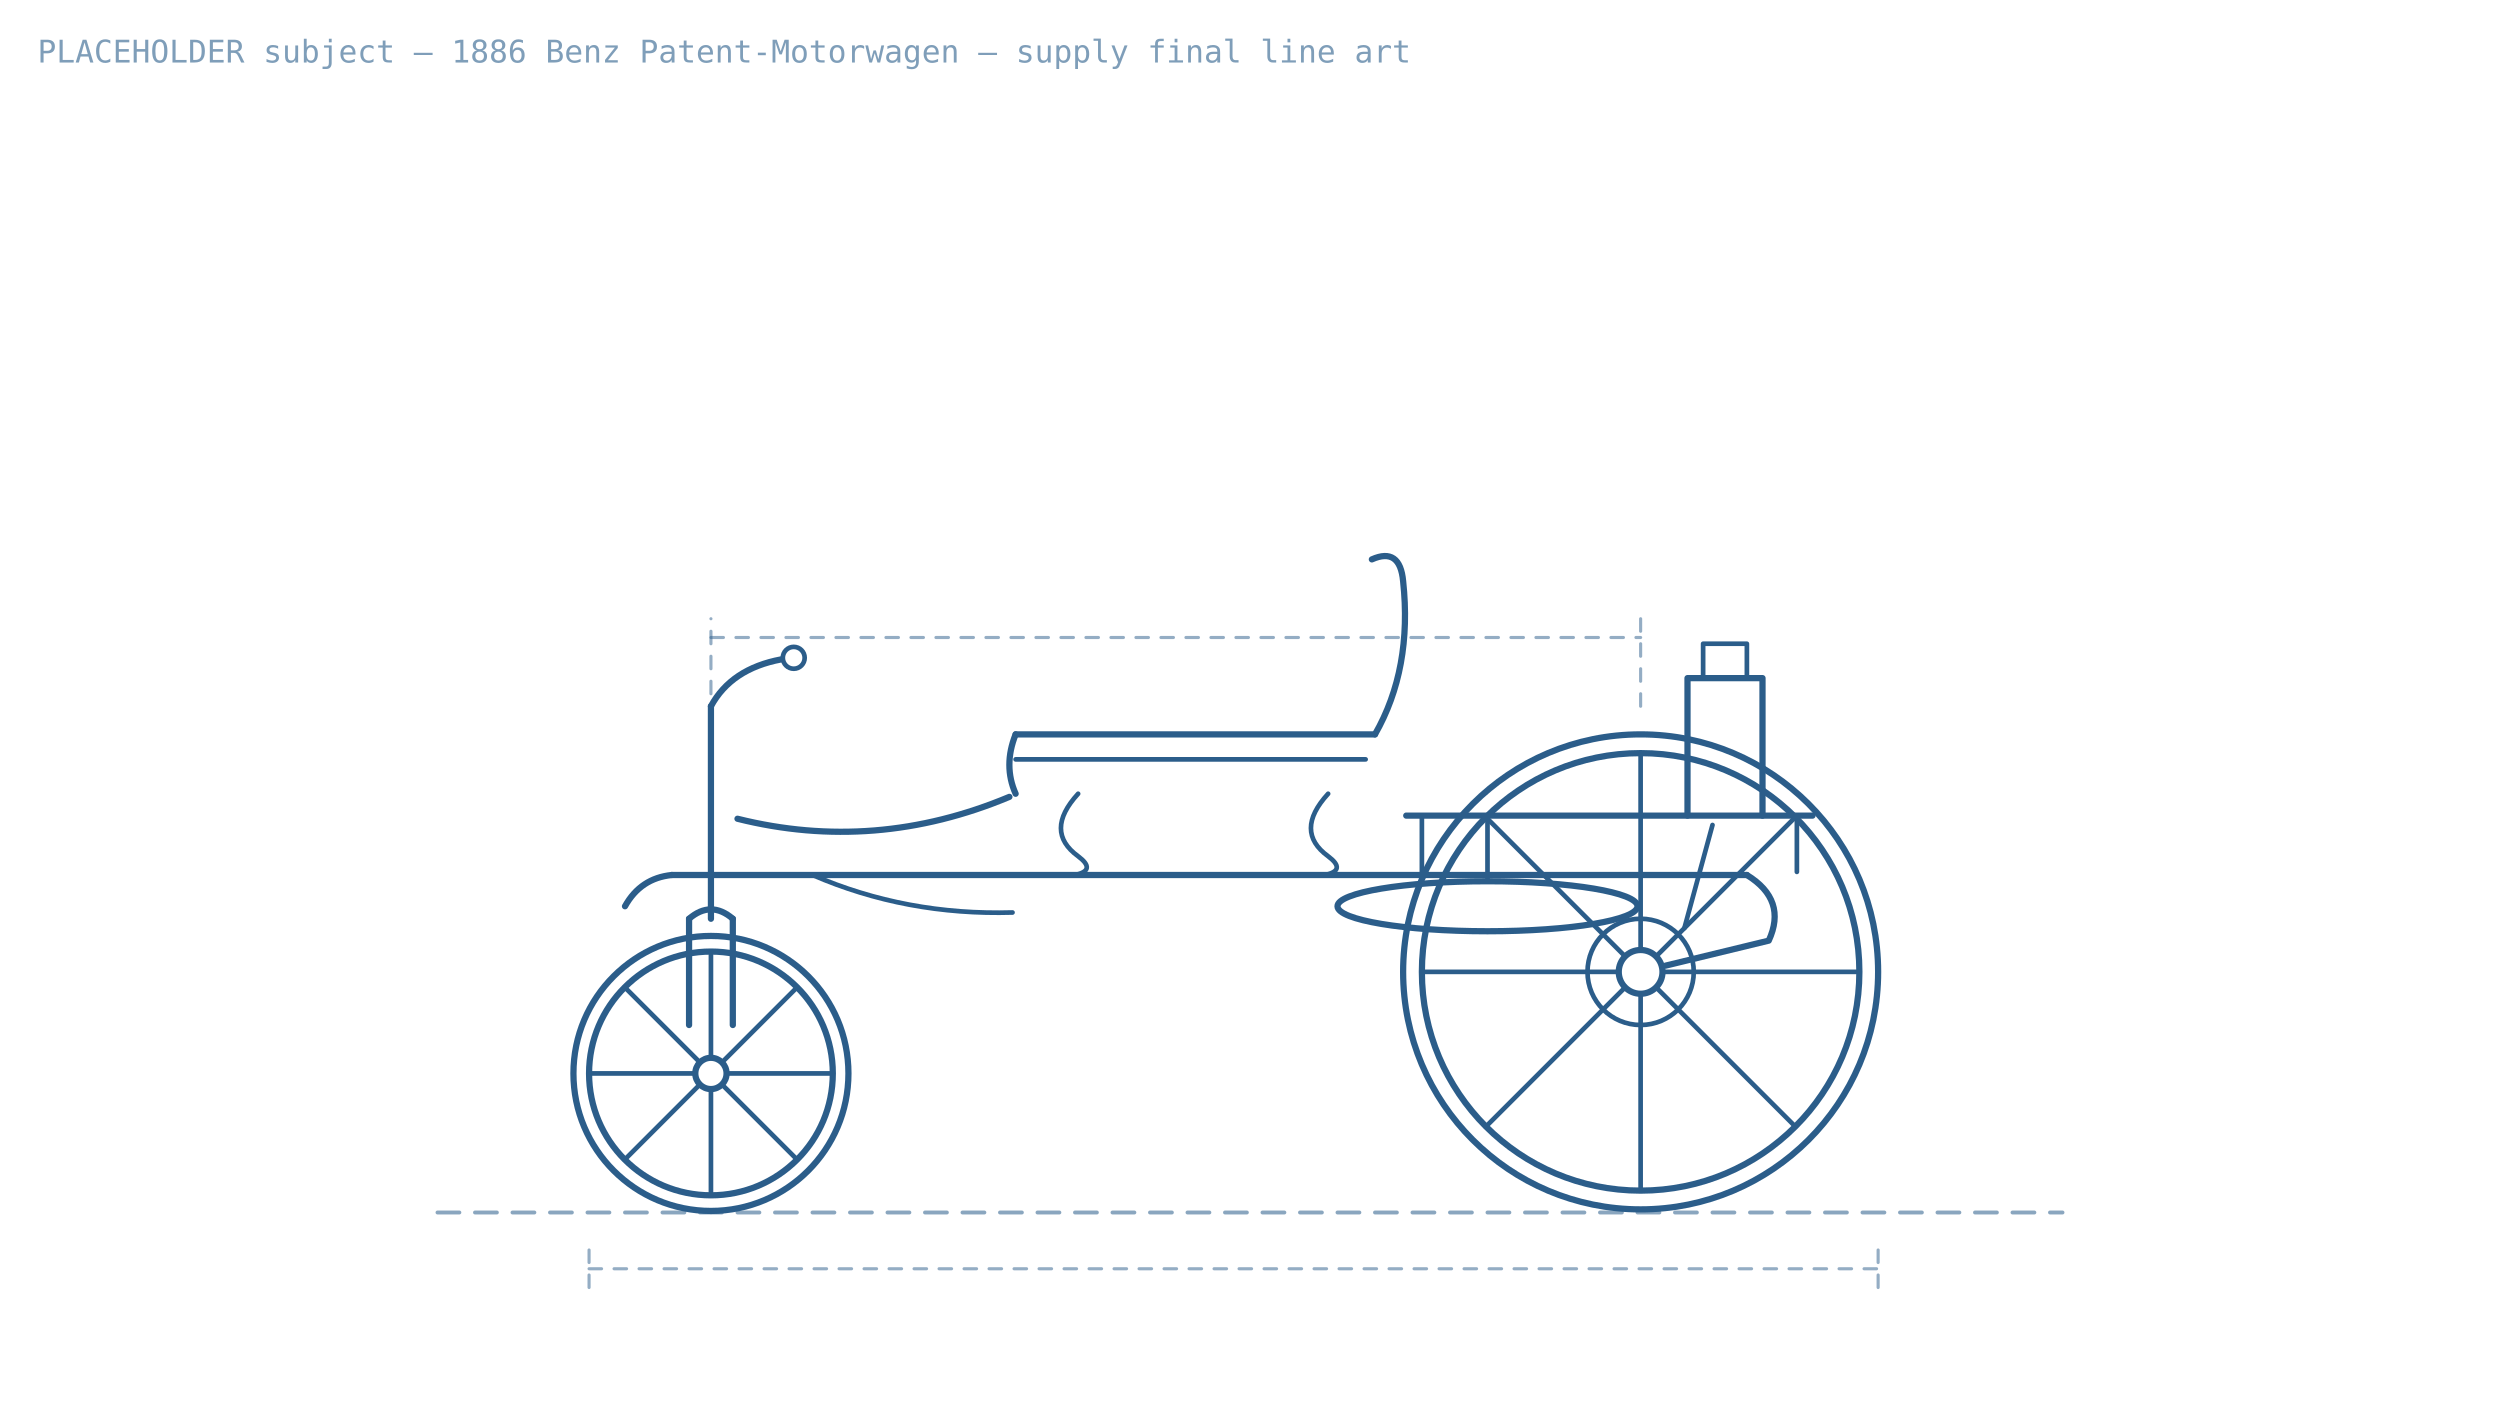
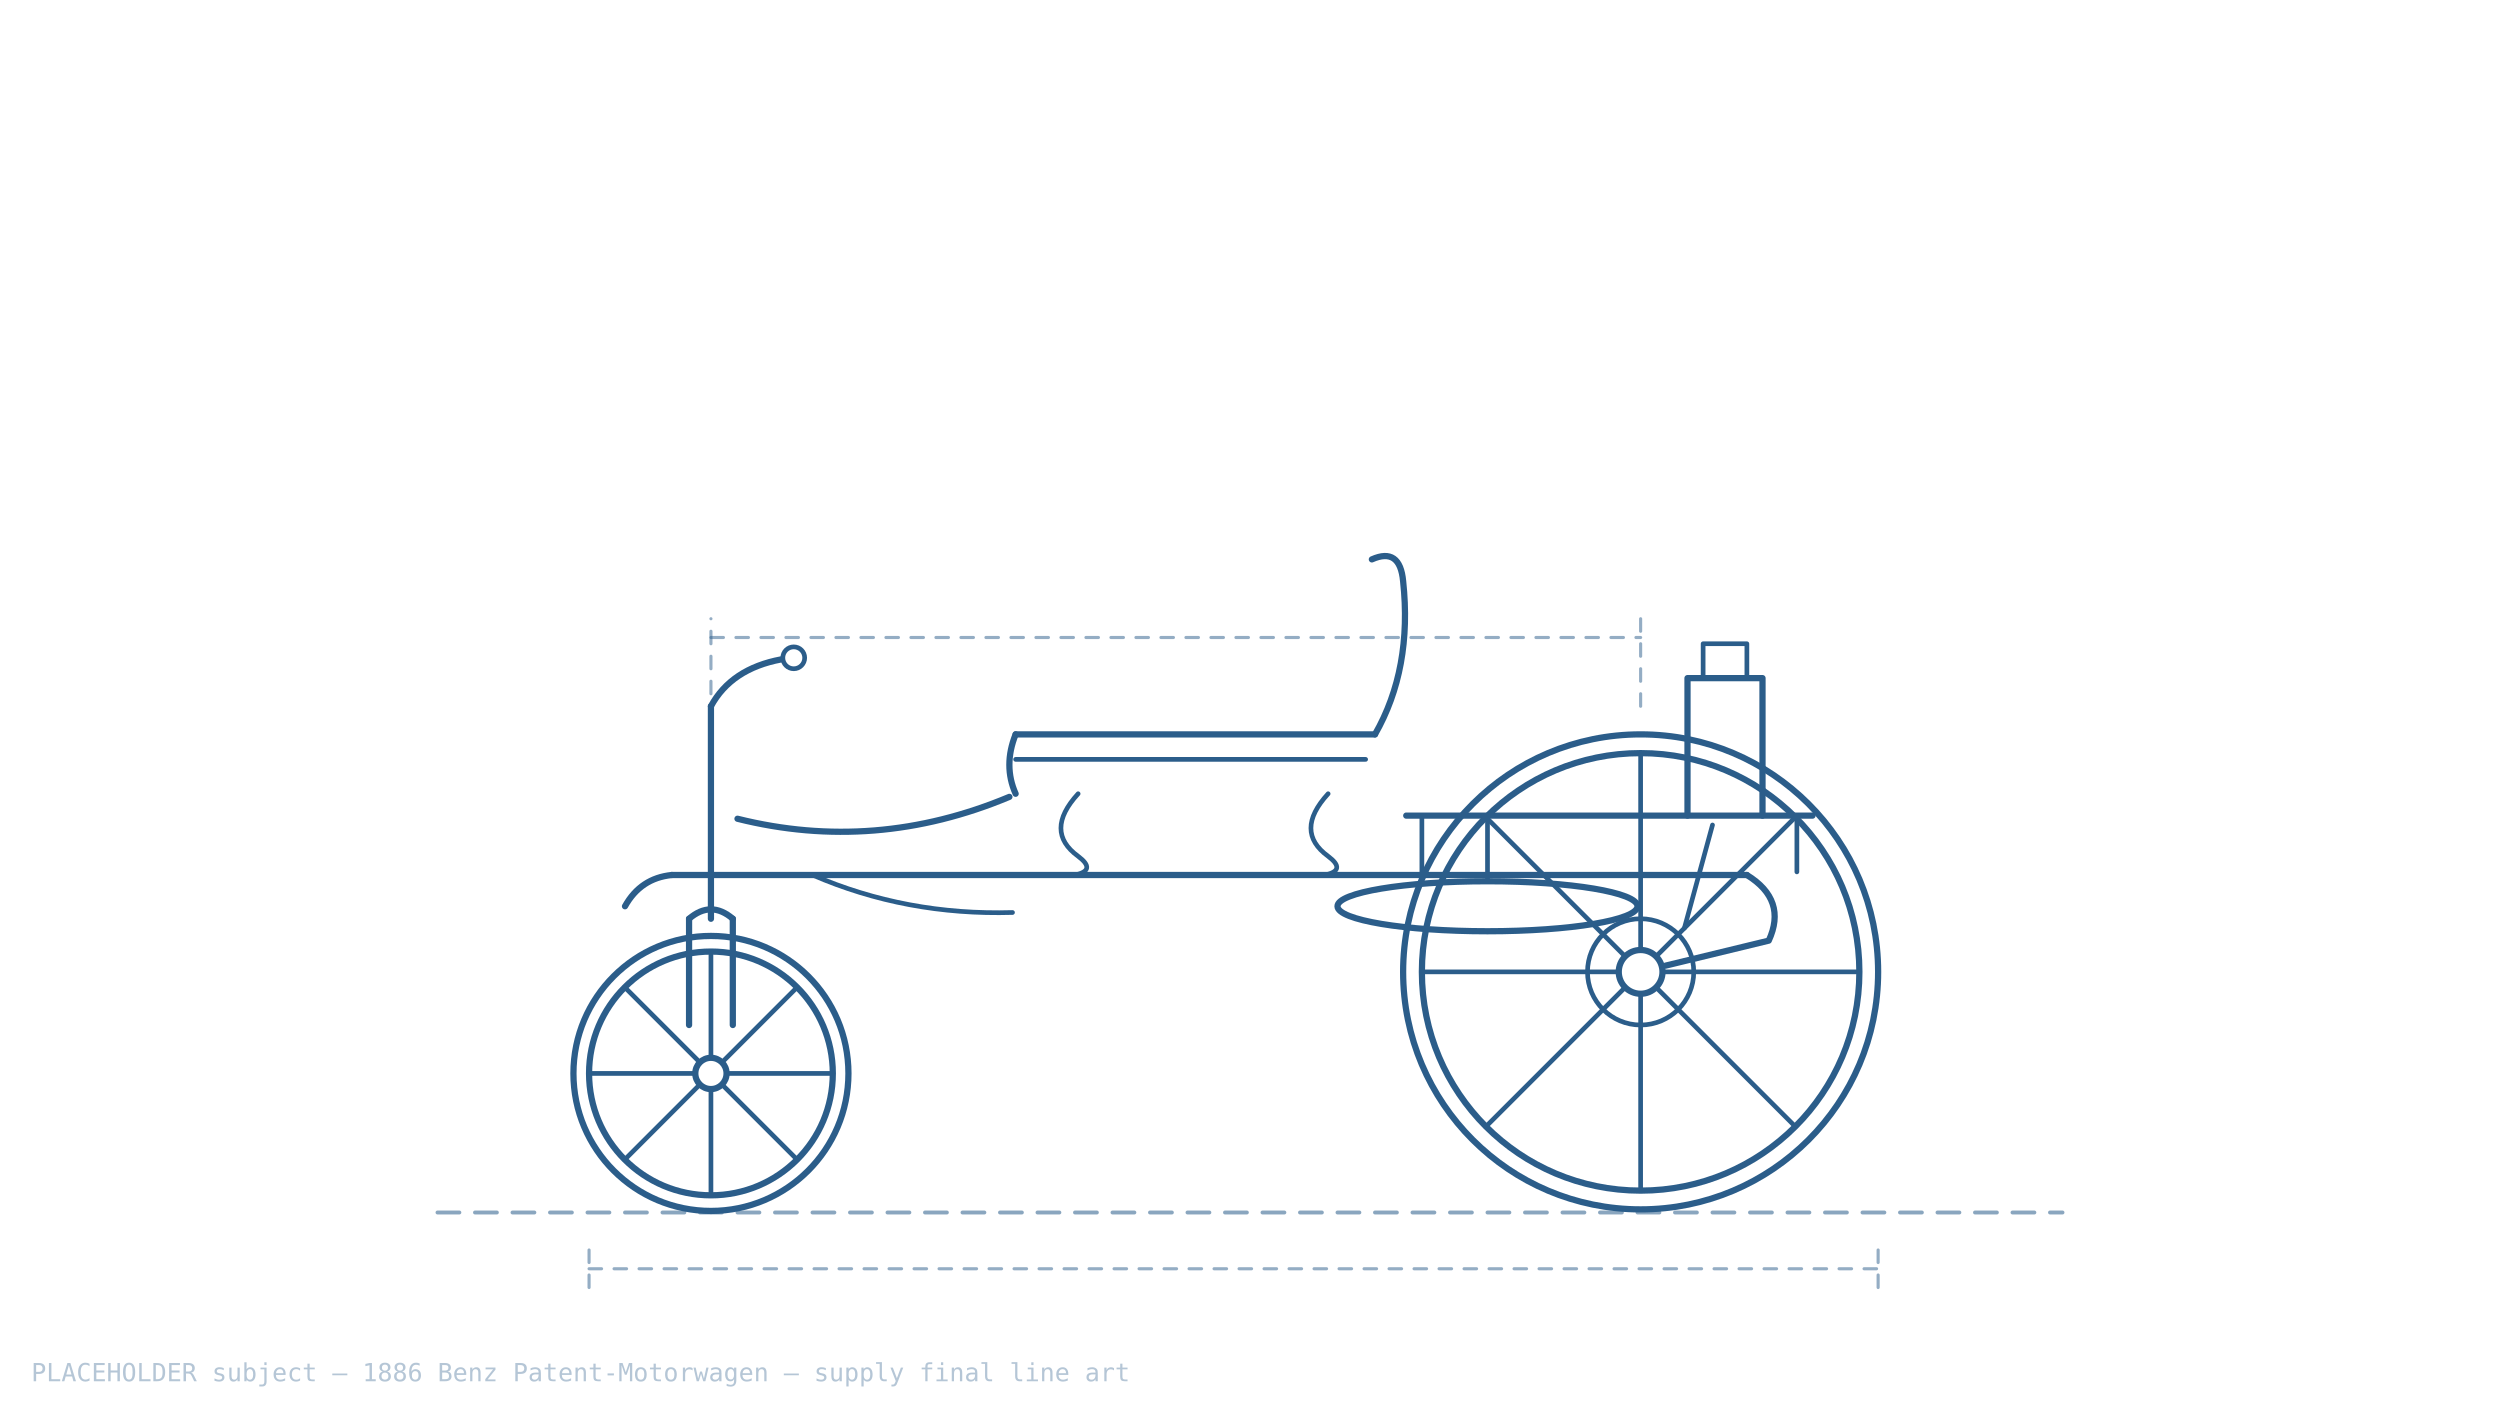
<svg xmlns="http://www.w3.org/2000/svg" viewBox="0 0 1600 900" preserveAspectRatio="xMidYMid slice">
  <g fill="none" stroke="#2B5D8A" stroke-width="4" stroke-linecap="round" stroke-linejoin="round">
    <path d="M 280 776 H 1320" stroke-width="2.5" stroke-dasharray="14 10" stroke-opacity="0.55" />
    <circle cx="1050" cy="622" r="152" />
    <circle cx="1050" cy="622" r="140" />
    <circle cx="1050" cy="622" r="14" />
    <g stroke-width="3">
      <path d="M 1064 622 L 1190 622" />
      <path d="M 1060 632 L 1149 721" />
      <path d="M 1050 636 L 1050 762" />
      <path d="M 1040 632 L 951 721" />
      <path d="M 1036 622 L 910 622" />
      <path d="M 1040 612 L 951 523" />
      <path d="M 1050 608 L 1050 482" />
      <path d="M 1060 612 L 1149 523" />
    </g>
    <circle cx="455" cy="687" r="88" />
    <circle cx="455" cy="687" r="78" />
    <circle cx="455" cy="687" r="10" />
    <g stroke-width="3">
      <path d="M 465 687 L 533 687" />
      <path d="M 462 694 L 510 742" />
      <path d="M 455 697 L 455 765" />
      <path d="M 448 694 L 400 742" />
      <path d="M 445 687 L 377 687" />
      <path d="M 448 680 L 400 632" />
      <path d="M 455 677 L 455 609" />
      <path d="M 462 680 L 510 632" />
    </g>
    <path d="M 430 560 H 1118" />
    <path d="M 1118 560 Q 1144 576 1132 602 L 1066 618" />
    <path d="M 430 560 Q 410 562 400 580" />
    <path d="M 441 656 L 441 588" />
    <path d="M 469 656 L 469 588" />
    <path d="M 441 588 Q 455 576 469 588" />
    <path d="M 455 588 L 455 452" />
    <path d="M 455 452 Q 468 428 500 422" />
    <circle cx="508" cy="421" r="7" stroke-width="3" />
    <path d="M 472 524 Q 560 546 646 510" />
    <path d="M 520 560 Q 580 586 648 584" stroke-width="3" />
    <path d="M 650 470 H 880" />
    <path d="M 650 486 H 874" stroke-width="3" />
    <path d="M 650 470 Q 642 490 650 508" />
    <path d="M 880 470 Q 904 428 898 372 Q 896 350 878 358" />
    <path d="M 690 508 Q 668 532 690 548 Q 702 557 688 560" stroke-width="3" />
    <path d="M 850 508 Q 828 532 850 548 Q 862 557 848 560" stroke-width="3" />
    <path d="M 900 522 H 1160" />
    <path d="M 910 522 L 910 560" stroke-width="3" />
    <path d="M 1150 522 L 1150 558" stroke-width="3" />
    <path d="M 1080 522 V 434 H 1128 V 522" />
    <path d="M 1090 434 V 412 H 1118 V 434" stroke-width="3" />
    <ellipse cx="952" cy="580" rx="96" ry="16" />
    <path d="M 952 564 V 522" stroke-width="3" />
    <circle cx="1050" cy="622" r="34" stroke-width="3" />
    <path d="M 1096 528 L 1078 594" stroke-width="3" />
    <g stroke-width="2" stroke-dasharray="8 8" stroke-opacity="0.5">
      <path d="M 1050 452 V 396" />
      <path d="M 455 588 V 396" />
      <path d="M 455 408 H 1050" />
      <path d="M 377 800 V 824 M 1202 800 V 824 M 377 812 H 1202" />
    </g>
  </g>
-   <text x="24" y="40" font-family="monospace" font-size="20" fill="#2B5D8A" fill-opacity="0.6">PLACEHOLDER subject — 1886 Benz Patent-Motorwagen — supply final line art</text>
+   <text x="20" y="884" font-family="monospace" font-size="16" fill="#2B5D8A" fill-opacity="0.35">PLACEHOLDER subject — 1886 Benz Patent-Motorwagen — supply final line art</text>
</svg>
